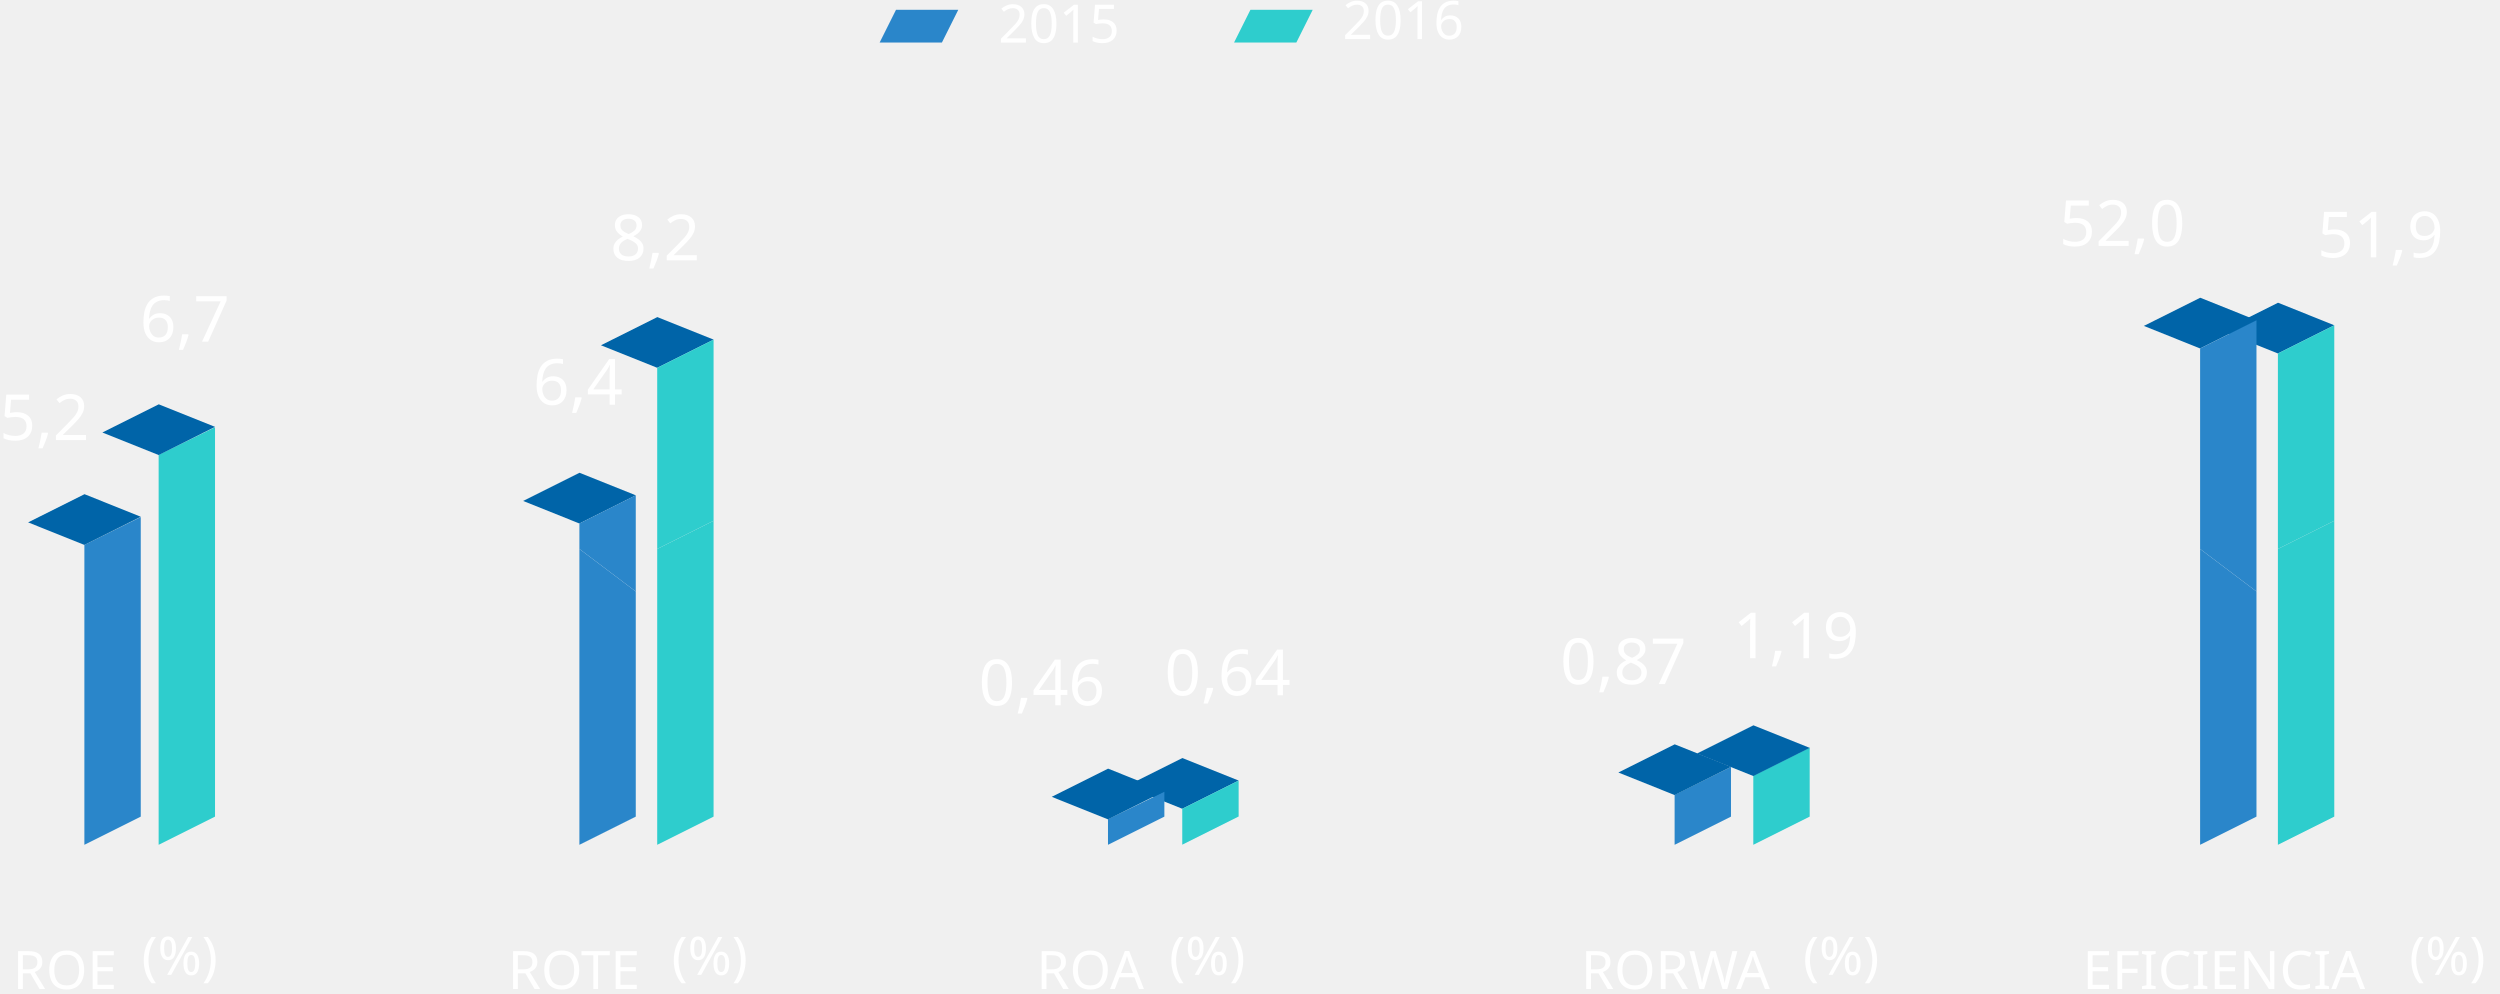
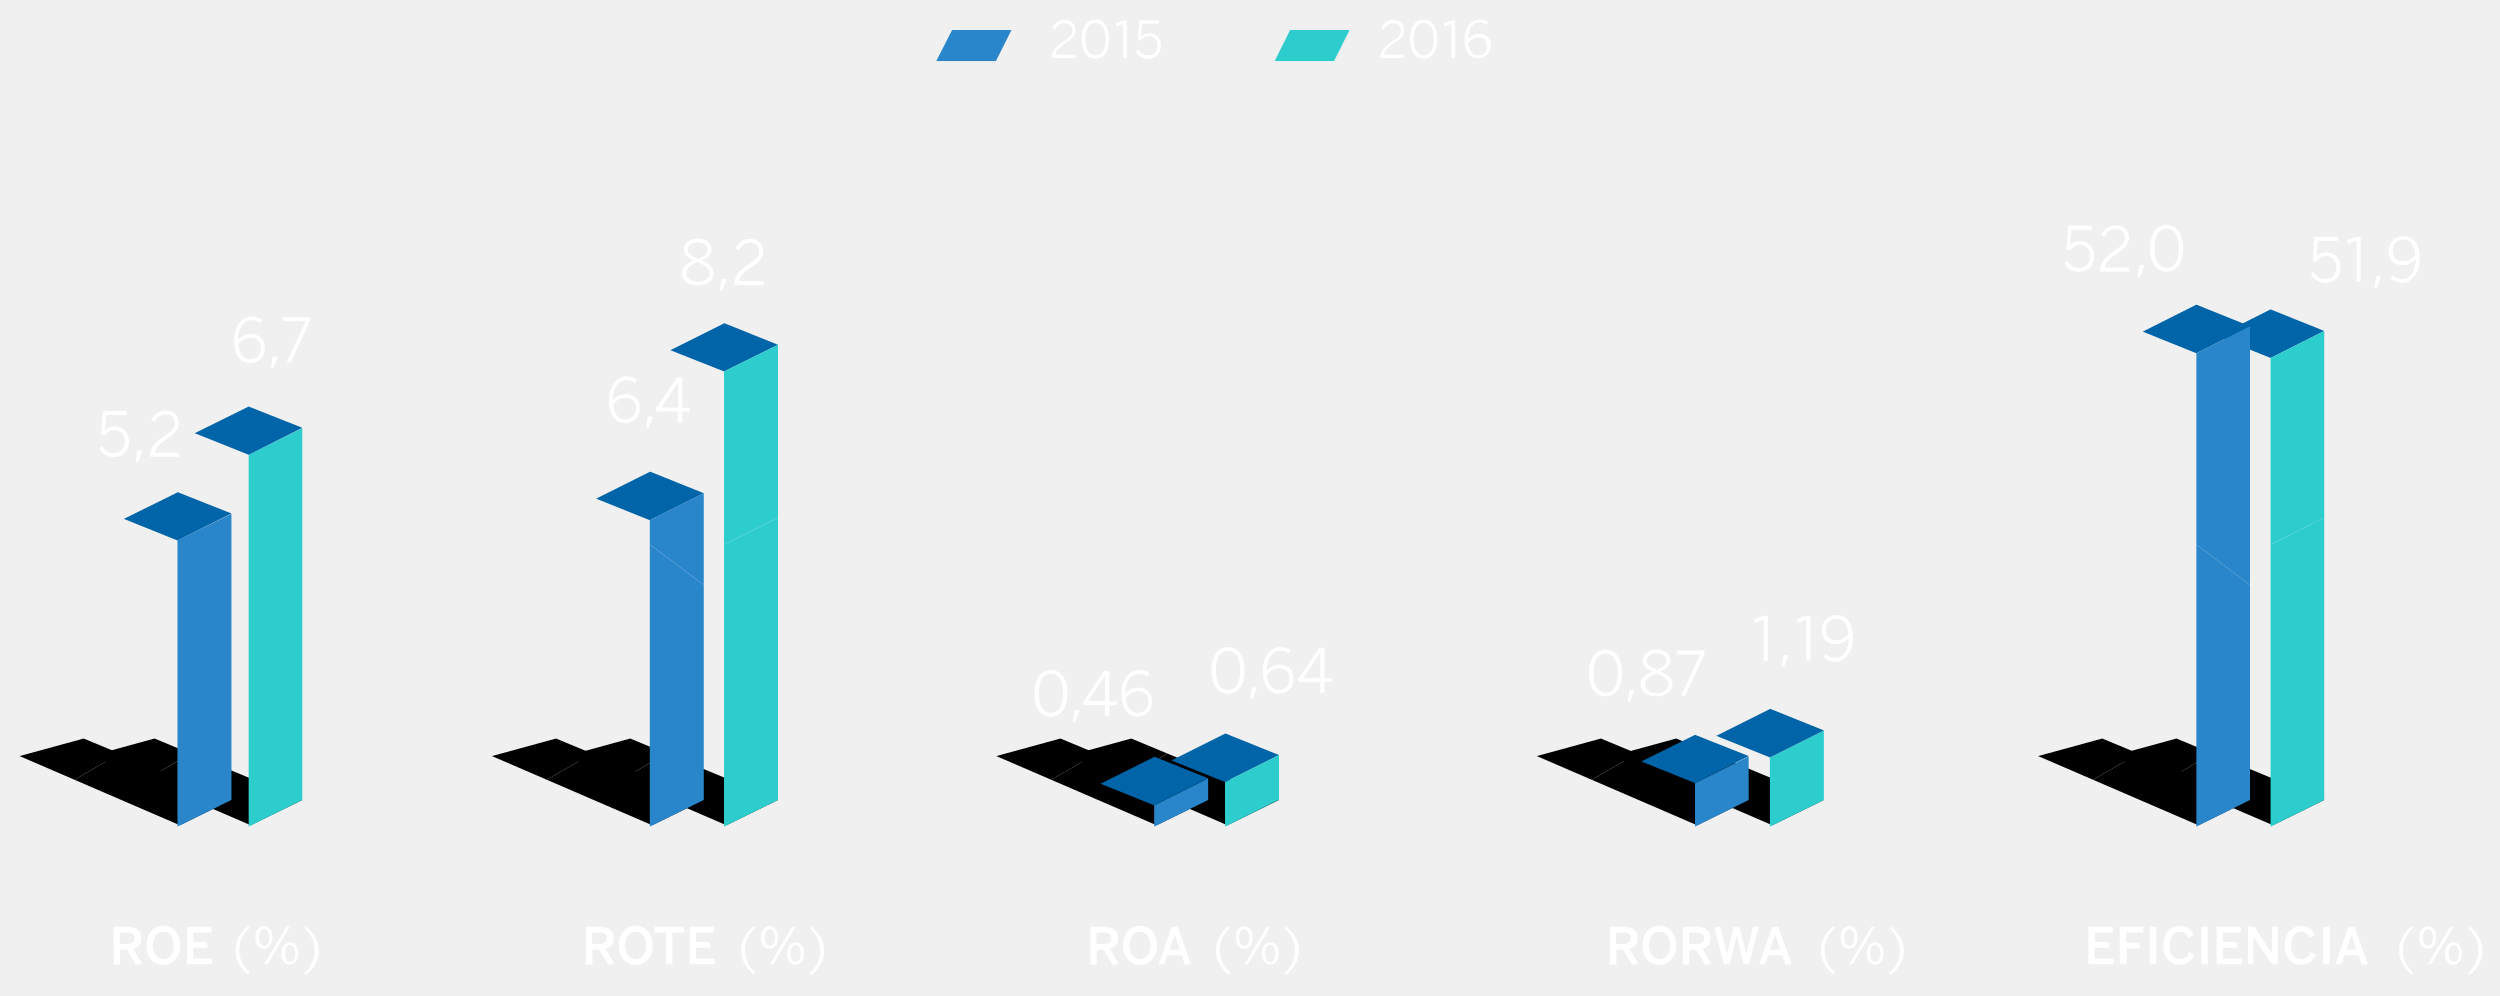
- <svg xmlns="http://www.w3.org/2000/svg" width="707px" height="281px" viewBox="0 0 707 281" version="1.1">
-   <defs />
-   <g id="Page-1" stroke="none" stroke-width="1" fill="none" fill-rule="evenodd">
-     <g transform="translate(-23, -4)">
-       <polygon id="Fill-1" points="534.778 234.939 490.971 216.764 471.973 222.014 519.507 242.519" />
-       <polygon id="Fill-3" fill="#2ECDCD" points="518.835 242.911 534.778 234.939 534.778 215.417 518.835 223.389" />
-       <polygon id="Fill-4" fill="#0064A8" points="518.835 223.467 534.779 215.495 518.87 209.12 502.926 217.092" />
-       <polygon id="Fill-5" points="683.134 234.939 639.328 216.764 620.329 222.014 667.864 242.519" />
-       <polygon id="Fill-7" fill="#2ECDCD" points="667.191 242.911 683.134 234.939 683.134 151.273 667.191 159.245" />
-       <polygon id="Fill-8" fill="#0064A8" points="667.191 103.957 683.135 95.985 667.226 89.61 651.282 97.582" />
-       <polygon id="Fill-9" fill="#2ECDCD" points="667.191 103.957 667.191 159.246 683.134 151.274 683.134 95.985" />
-       <polygon id="Fill-10" points="661.131 234.939 617.324 216.764 598.326 222.014 645.861 242.519" />
-       <polygon id="Fill-12" fill="#2A86CA" points="645.188 242.911 661.131 234.939 661.131 171.273 645.188 159.245" />
-       <polygon id="Fill-13" fill="#0064A8" points="645.188 102.544 661.132 94.572 645.223 88.197 629.279 96.169" />
-       <polygon id="Fill-14" fill="#2A86CA" points="645.188 102.544 645.188 159.245 661.131 171.273 661.131 94.572" />
-       <polygon id="Fill-15" points="373.285 234.939 329.479 216.764 310.48 222.014 358.015 242.519" />
-       <polygon id="Fill-17" fill="#0064A8" points="357.342 232.717 373.286 224.745 357.377 218.37 341.433 226.342" />
-       <polygon id="Fill-18" fill="#2ECDCD" points="357.342 232.717 357.342 242.881 373.285 234.908 373.285 224.745" />
-       <g id="Group-20" transform="translate(26, 0.736)" font-size="15" fill="#FFFFFF">
-         <text id="ROE-" font-family="BentonSansBBVA-Medium, Benton Sans BBVA" font-weight="400" letter-spacing="0.025">
-           <tspan x="0.654" y="282.95">ROE </tspan>
-         </text>
-         <text id="(%)" font-family="BentonSansBBVA-Book, Benton Sans BBVA" font-weight="300" letter-spacing="0.025">
-           <tspan x="37.059" y="278.95">(%)</tspan>
-         </text>
-         <text id="2016" font-family="BentonSansBBVA-Book, Benton Sans BBVA" font-weight="300" letter-spacing="-0.008">
-           <tspan x="376.674" y="14.315">2016</tspan>
-         </text>
-       </g>
-       <text id="5,2" font-family="BentonSansBBVA-Book, Benton Sans BBVA" font-size="18" font-weight="300" letter-spacing="-0.008" fill="#FFFFFF">
-         <tspan x="22.852" y="128.453">5,2</tspan>
-       </text>
-       <g id="Group-22" transform="translate(305, 1.736)" font-size="15" font-family="BentonSansBBVA-Book, Benton Sans BBVA" letter-spacing="-0.008" fill="#FFFFFF" font-weight="300">
-         <text id="2015">
-           <tspan x="0.34" y="14.314">2015</tspan>
-         </text>
-       </g>
-       <text id="6,7" font-family="BentonSansBBVA-Book, Benton Sans BBVA" font-size="18" font-weight="300" letter-spacing="-0.008" fill="#FFFFFF">
-         <tspan x="62.574" y="100.619">6,7</tspan>
-       </text>
-       <text id="6,4" font-family="BentonSansBBVA-Book, Benton Sans BBVA" font-size="18" font-weight="300" letter-spacing="-0.008" fill="#FFFFFF">
-         <tspan x="173.76" y="118.457">6,4</tspan>
-       </text>
-       <text id="8,2" font-family="BentonSansBBVA-Book, Benton Sans BBVA" font-size="18" font-weight="300" letter-spacing="-0.008" fill="#FFFFFF">
-         <tspan x="195.594" y="77.615">8,2</tspan>
-       </text>
-       <text id="0,46" font-family="BentonSansBBVA-Book, Benton Sans BBVA" font-size="18" font-weight="300" letter-spacing="-0.008" fill="#FFFFFF">
-         <tspan x="299.796" y="203.453">0,46</tspan>
-       </text>
-       <text id="0,64" font-family="BentonSansBBVA-Book, Benton Sans BBVA" font-size="18" font-weight="300" letter-spacing="-0.008" fill="#FFFFFF">
-         <tspan x="352.356" y="200.627">0,64</tspan>
-       </text>
-       <text id="0,87" font-family="BentonSansBBVA-Book, Benton Sans BBVA" font-size="18" font-weight="300" letter-spacing="-0.008" fill="#FFFFFF">
-         <tspan x="464.244" y="197.459">0,87</tspan>
-       </text>
-       <text id="1,19" font-family="BentonSansBBVA-Book, Benton Sans BBVA" font-size="18" font-weight="300" letter-spacing="-0.008" fill="#FFFFFF">
-         <tspan x="513.078" y="190.133">1,19</tspan>
-       </text>
-       <polygon id="Fill-23" fill="#2ECDCD" points="394.233 6.768 389.6 16.034 371.991 16.034 376.624 6.768" />
-       <polygon id="Fill-24" fill="#2A86CA" points="294.001 6.768 289.368 16.034 271.759 16.034 276.392 6.768" />
-       <polygon id="Fill-25" points="0 222.013 47.534 242.519 62.805 234.939 18.998 216.765" />
-       <polygon id="Fill-27" fill="#2A86CA" points="46.862 242.911 62.805 234.939 62.805 150.209 46.862 158.103" />
-       <polygon id="Fill-28" fill="#0064A8" points="46.862 158.103 62.806 150.131 46.897 143.756 30.953 151.728" />
-       <polygon id="Fill-29" points="83.808 234.939 40.002 216.764 21.003 222.014 68.538 242.519" />
-       <polygon id="Fill-31" fill="#2ECDCD" points="67.865 242.911 83.808 234.939 83.808 124.823 67.865 132.643" />
-       <polygon id="Fill-32" fill="#0064A8" points="67.865 132.687 83.809 124.715 67.9 118.34 51.956 126.312" />
-       <g id="Group-34" transform="translate(166, 264.736)" font-size="15" letter-spacing="0.025" fill="#FFFFFF">
-         <text id="ROTE-" font-family="BentonSansBBVA-Medium, Benton Sans BBVA" font-weight="400">
-           <tspan x="0.646" y="18.95">ROTE </tspan>
-         </text>
-         <text id="(%)" font-family="BentonSansBBVA-Book, Benton Sans BBVA" font-weight="300">
-           <tspan x="46.951" y="14.95">(%)</tspan>
-         </text>
-       </g>
-       <polygon id="Fill-35" points="202.798 234.939 158.991 216.764 139.992 222.014 187.527 242.519" />
-       <polygon id="Fill-37" fill="#2A86CA" points="186.854 242.911 202.797 234.939 202.797 171.273 186.854 159.245" />
-       <polygon id="Fill-38" fill="#0064A8" points="186.854 152.046 202.798 144.074 186.889 137.699 170.945 145.671" />
-       <polygon id="Fill-39" fill="#2A86CA" points="186.854 152.046 186.854 159.246 202.797 171.274 202.797 144.074" />
-       <polygon id="Fill-40" points="224.801 234.939 180.994 216.764 161.996 222.014 209.53 242.519" />
-       <polygon id="Fill-42" fill="#2ECDCD" points="208.858 242.911 224.801 234.939 224.801 151.273 208.858 159.245" />
-       <polygon id="Fill-43" fill="#0064A8" points="208.858 108.016 224.802 100.044 208.893 93.669 192.949 101.641" />
-       <polygon id="Fill-44" fill="#2ECDCD" points="208.858 108.016 208.858 159.245 224.801 151.274 224.801 100.044" />
-       <text id="51,9" font-family="BentonSansBBVA-Book, Benton Sans BBVA" font-size="18" font-weight="300" letter-spacing="-0.008" fill="#FFFFFF">
-         <tspan x="678.33" y="76.774">51,9</tspan>
-       </text>
-       <text id="52,0" font-family="BentonSansBBVA-Book, Benton Sans BBVA" font-size="18" font-weight="300" letter-spacing="-0.008" fill="#FFFFFF">
-         <tspan x="605.34" y="73.552">52,0</tspan>
-       </text>
-       <g id="Group-46" transform="translate(316, 264.736)" font-size="15" letter-spacing="0.025" fill="#FFFFFF">
-         <text id="EFICIENCIA-" font-family="BentonSansBBVA-Medium, Benton Sans BBVA" font-weight="400">
-           <tspan x="295.979" y="18.95">EFICIENCIA </tspan>
-         </text>
-         <text id="(%)" font-family="BentonSansBBVA-Book, Benton Sans BBVA" font-weight="300">
-           <tspan x="388.364" y="14.95">(%)</tspan>
-         </text>
-         <text id="ROA-" font-family="BentonSansBBVA-Medium, Benton Sans BBVA" font-weight="400">
-           <tspan x="0.134" y="18.95">ROA </tspan>
-         </text>
-         <text id="(%)" font-family="BentonSansBBVA-Book, Benton Sans BBVA" font-weight="300">
-           <tspan x="37.664" y="14.95">(%)</tspan>
-         </text>
-       </g>
-       <polygon id="Fill-47" points="352.282 234.939 308.475 216.764 289.477 222.014 337.012 242.519" />
-       <polygon id="Fill-49" fill="#2A86CA" points="336.339 242.911 352.282 234.939 352.282 227.917 336.339 235.667" />
-       <polygon id="Fill-50" fill="#0064A8" points="336.339 235.717 352.283 227.745 336.374 221.37 320.43 229.342" />
-       <g id="Group-52" transform="translate(470, 264.736)" font-size="15" letter-spacing="0.025" fill="#FFFFFF">
-         <text id="RORWA-" font-family="BentonSansBBVA-Medium, Benton Sans BBVA" font-weight="400">
-           <tspan x="0.123" y="18.95">RORWA </tspan>
-         </text>
-         <text id="(%)" font-family="BentonSansBBVA-Book, Benton Sans BBVA" font-weight="300">
-           <tspan x="62.913" y="14.95">(%)</tspan>
-         </text>
-       </g>
-       <polygon id="Fill-53" points="512.524 234.939 468.718 216.764 449.719 222.014 497.254 242.519" />
-       <polygon id="Fill-55" fill="#2A86CA" points="496.581 242.911 512.524 234.939 512.524 220.873 496.581 228.792" />
-       <polygon id="Fill-56" fill="#0064A8" points="496.581 228.842 512.525 220.87 496.616 214.495 480.672 222.467" />
+ <svg xmlns="http://www.w3.org/2000/svg" xmlns:xlink="http://www.w3.org/1999/xlink" version="1.1" id="Capa_1" x="0px" y="0px" viewBox="0 0 741 295" style="enable-background:new 0 0 741 295;" xml:space="preserve">
+   <style type="text/css">
+ 	.st0{clip-path:url(#SVGID_2_);}
+ 	.st1{fill:#2ECDCD;}
+ 	.st2{fill:#0064A8;}
+ 	.st3{clip-path:url(#SVGID_4_);}
+ 	.st4{clip-path:url(#SVGID_6_);}
+ 	.st5{fill:#2A86CA;}
+ 	.st6{clip-path:url(#SVGID_8_);}
+ 	.st7{enable-background:new    ;}
+ 	.st8{fill:#FFFFFF;}
+ 	.st9{clip-path:url(#SVGID_10_);}
+ 	.st10{clip-path:url(#SVGID_12_);}
+ 	.st11{clip-path:url(#SVGID_14_);}
+ 	.st12{clip-path:url(#SVGID_16_);}
+ 	.st13{clip-path:url(#SVGID_18_);}
+ 	.st14{clip-path:url(#SVGID_20_);}
+ </style>
+   <g>
+     <g>
+       <g>
+         <g>
+           <defs>
+             <polygon id="SVGID_1_" points="540.6,237.1 496.8,218.9 477.8,224.1 525.3,244.6      " />
+           </defs>
+           <clipPath id="SVGID_2_">
+             <use xlink:href="#SVGID_1_" style="overflow:visible;" />
+           </clipPath>
+           <polygon class="st0" points="515.2,218.9 483.2,237.4 477.8,228.1 477.8,218.9     " />
+           <polygon class="st0" points="532.4,218.9 540.6,233.1 540.6,237 527.5,244.6 487.3,244.6 483.2,237.4 515.2,218.9     " />
+           <polygon class="st0" points="527.5,244.6 540.6,237 540.6,244.6     " />
+         </g>
+       </g>
+       <g>
+         <polygon class="st1" points="524.6,245 540.6,237.1 540.6,216.5 524.6,224.5    " />
+       </g>
+       <g>
+         <polygon class="st2" points="524.6,224.5 540.6,216.5 524.7,210.1 508.7,218.1    " />
+       </g>
+     </g>
+     <g>
+       <g>
+         <g>
+           <defs>
+             <polygon id="SVGID_3_" points="688.9,237.1 645.1,218.9 626.1,224.1 673.7,244.6      " />
+           </defs>
+           <clipPath id="SVGID_4_">
+             <use xlink:href="#SVGID_3_" style="overflow:visible;" />
+           </clipPath>
+           <polygon class="st3" points="663.5,218.9 631.5,237.4 626.1,228.1 626.1,218.9     " />
+           <polygon class="st3" points="680.7,218.9 688.9,233.1 688.9,237 675.8,244.6 635.6,244.6 631.5,237.4 663.5,218.9     " />
+           <polygon class="st3" points="675.8,244.6 688.9,237 688.9,244.6     " />
+         </g>
+       </g>
+       <g>
+         <polygon class="st1" points="673,245 688.9,237.1 688.9,153.4 673,161.4    " />
+       </g>
+       <g>
+         <polygon class="st2" points="673,106.1 688.9,98.1 673,91.7 657.1,99.7    " />
+       </g>
+       <g>
+         <polygon class="st1" points="673,106.1 673,161.4 688.9,153.4 688.9,98.1    " />
+       </g>
+     </g>
+     <g>
+       <g>
+         <g>
+           <defs>
+             <polygon id="SVGID_5_" points="666.9,237.1 623.1,218.9 604.1,224.1 651.6,244.6      " />
+           </defs>
+           <clipPath id="SVGID_6_">
+             <use xlink:href="#SVGID_5_" style="overflow:visible;" />
+           </clipPath>
+           <polygon class="st4" points="641.5,218.9 609.5,237.4 604.1,228.1 604.1,218.9     " />
+           <polygon class="st4" points="658.7,218.9 666.9,233.1 666.9,237 653.8,244.6 613.6,244.6 609.5,237.4 641.5,218.9     " />
+           <polygon class="st4" points="653.8,244.6 666.9,237 666.9,244.6     " />
+         </g>
+       </g>
+       <g>
+         <polygon class="st5" points="651,245 666.9,237.1 666.9,173.4 651,161.4    " />
+       </g>
+       <g>
+         <polygon class="st2" points="651,104.7 666.9,96.7 651,90.3 635.1,98.3    " />
+       </g>
+       <g>
+         <polygon class="st5" points="651,104.7 651,161.4 666.9,173.4 666.9,96.7    " />
+       </g>
+     </g>
+     <g>
+       <g>
+         <g>
+           <defs>
+             <polygon id="SVGID_7_" points="379.1,237.1 335.3,218.9 316.3,224.1 363.8,244.6      " />
+           </defs>
+           <clipPath id="SVGID_8_">
+             <use xlink:href="#SVGID_7_" style="overflow:visible;" />
+           </clipPath>
+           <polygon class="st6" points="353.7,218.9 321.7,237.4 316.3,228.1 316.3,218.9     " />
+           <polygon class="st6" points="370.9,218.9 379.1,233.1 379.1,237 366,244.6 325.8,244.6 321.7,237.4 353.7,218.9     " />
+           <polygon class="st6" points="366,244.6 379.1,237 379.1,244.6     " />
+         </g>
+       </g>
+       <g>
+         <polygon class="st2" points="363.1,231.8 379.1,223.8 363.2,217.4 347.2,225.4    " />
+       </g>
+       <g>
+         <polygon class="st1" points="363.1,231.8 363.1,245 379.1,237 379.1,223.8    " />
+       </g>
+     </g>
+     <g class="st7">
+       <path class="st8" d="M33.7,285.8v-11.1h4c2.6,0,4.2,1,4.2,3.4c0,1.8-0.9,2.7-2.4,3.1l2.6,4.5l-1.8,0.3l-2.7-4.5h-2v4.4H33.7z     M35.5,279.8h2c1.6,0,2.4-0.5,2.4-1.7c0-1.2-0.8-1.7-2.4-1.7h-2V279.8z" />
+       <path class="st8" d="M43.4,280.2c0-3.7,2.3-5.8,5-5.8c2.7,0,5,2,5,5.8c0,3.7-2.3,5.8-5,5.8C45.7,286,43.4,284,43.4,280.2z     M51.5,280.2c0-2.5-1.3-4-3.1-4s-3.1,1.5-3.1,4s1.3,4.1,3.1,4.1S51.5,282.8,51.5,280.2z" />
+       <path class="st8" d="M55.4,285.8v-11.1h7.2v1.7h-5.3v2.8h4l0.3,1.7h-4.3v3.2h5.6v1.7H55.4z" />
+     </g>
+     <g class="st7">
+       <path class="st8" d="M73.5,288.9c-2.4-2.1-3.7-4.3-3.7-7.2c0-2.8,1.3-5.1,3.7-7.2l0.5,0.5c-1.9,1.7-3.1,4-3.1,6.6    c0,2.7,1.2,4.9,3.1,6.7L73.5,288.9z" />
+       <path class="st8" d="M75.7,277.9c0-2.1,1-3.4,2.5-3.4c1.5,0,2.5,1.3,2.5,3.3c0,1.9-0.9,3.4-2.5,3.4    C76.6,281.2,75.7,279.9,75.7,277.9z M79.8,277.9c0-1.5-0.6-2.5-1.5-2.5c-1,0-1.5,1.1-1.5,2.5c0,1.5,0.6,2.5,1.6,2.5    C79.2,280.4,79.8,279.3,79.8,277.9z M78.3,285.8l6.6-11.1h1l-6.6,11.1H78.3z M83.4,282.7c0-2.1,1-3.4,2.5-3.4s2.5,1.3,2.5,3.3    c0,1.9-0.9,3.3-2.5,3.3C84.3,286,83.4,284.6,83.4,282.7z M87.5,282.6c0-1.5-0.5-2.5-1.5-2.5c-1,0-1.5,1.1-1.5,2.5    c0,1.5,0.5,2.5,1.5,2.5S87.5,284,87.5,282.6z" />
+       <path class="st8" d="M90.2,288.4c1.9-1.7,3.1-4,3.1-6.7c0-2.6-1.2-4.9-3.1-6.6l0.5-0.5c2.4,2.1,3.8,4.3,3.8,7.2    c0,2.8-1.3,5.1-3.8,7.2L90.2,288.4z" />
+     </g>
+     <g class="st7">
+       <path class="st8" d="M409.2,17.2v-0.2c0-1.6,0.8-3.1,3.7-4.9c1.7-1.1,2.3-1.8,2.3-3c0-1.3-0.8-2.2-2.3-2.2c-1.2,0-2.1,0.6-2.8,1.9    l-0.8-0.5c0.8-1.5,2-2.4,3.6-2.4c2,0,3.3,1.3,3.3,3c0,1.5-0.7,2.5-2.9,3.8c-2,1.3-3,2.5-3.1,3.5h5.9l0.1,1H409.2z" />
+       <path class="st8" d="M417.9,11.6c0-3.5,1.5-5.8,4.1-5.8s4,2.3,4,5.8s-1.4,5.8-4,5.8S417.9,15.1,417.9,11.6z M425,11.6    c0-3.1-1.2-4.8-3-4.8c-1.9,0-3,1.7-3,4.8s1.2,4.8,3,4.8C423.9,16.4,425,14.7,425,11.6z" />
+       <path class="st8" d="M430.2,17.2V7.1l-2.1,0.7l-0.1-0.9l2.3-0.8h1v11.1H430.2z" />
+       <path class="st8" d="M434.1,11.8c0-3.4,1.8-6,4.4-6c1.2,0,2,0.4,2.6,0.8l-0.5,0.8c-0.6-0.5-1.1-0.8-2.1-0.8    c-2.1,0-3.3,2.1-3.3,4.9c0.7-0.8,1.8-1.5,3.2-1.5c2.3,0,3.5,1.5,3.5,3.5c0,2.1-1.4,3.7-3.7,3.7C435.9,17.4,434.1,15.6,434.1,11.8z     M440.7,13.7c0-1.5-0.8-2.6-2.5-2.6c-1.2,0-2.3,0.7-3,1.6c0.2,2.5,1.4,3.7,2.9,3.7C439.6,16.5,440.7,15.4,440.7,13.7z" />
+     </g>
+     <g class="st7">
+       <path class="st8" d="M29.4,133l0.8-0.8c0.8,1.2,1.9,2.1,3.5,2.1c2.3,0,3.3-1.7,3.3-3.5c0-2.1-1.3-3.3-3-3.3c-1.4,0-2.3,0.6-3,1.7    l-1-0.4l0.5-7h7l0,1.2h-6l-0.4,4.6c0.6-0.8,1.5-1.2,3-1.2c2.4,0,4.1,1.7,4.1,4.4s-1.7,4.7-4.6,4.7C31.8,135.4,30.3,134.4,29.4,133    z" />
+       <path class="st8" d="M40.2,137l0.5-3.5h1.5L41,137H40.2z" />
+       <path class="st8" d="M44.5,135.2v-0.3c0-1.9,1-3.7,4.5-5.9c2-1.3,2.8-2.2,2.8-3.6c0-1.5-0.9-2.6-2.7-2.6c-1.5,0-2.5,0.8-3.3,2.3    l-1-0.6c0.9-1.8,2.4-2.8,4.3-2.8c2.4,0,3.9,1.5,3.9,3.7c0,1.8-0.9,3-3.4,4.6c-2.4,1.5-3.6,3-3.7,4.2H53l0.1,1.2H44.5z" />
+     </g>
+     <g class="st7">
+       <path class="st8" d="M311.8,17.2v-0.2c0-1.6,0.8-3.1,3.7-4.9c1.7-1.1,2.3-1.8,2.3-3c0-1.3-0.8-2.2-2.3-2.2c-1.2,0-2.1,0.6-2.8,1.9    l-0.8-0.5c0.8-1.5,2-2.4,3.6-2.4c2,0,3.3,1.3,3.3,3c0,1.5-0.7,2.5-2.9,3.8c-2,1.3-3,2.5-3.1,3.5h5.9l0.1,1H311.8z" />
+       <path class="st8" d="M320.6,11.6c0-3.5,1.5-5.8,4.1-5.8s4,2.3,4,5.8s-1.4,5.8-4,5.8S320.6,15.1,320.6,11.6z M327.7,11.6    c0-3.1-1.2-4.8-3-4.8c-1.9,0-3,1.7-3,4.8s1.2,4.8,3,4.8C326.6,16.4,327.7,14.7,327.7,11.6z" />
+       <path class="st8" d="M332.9,17.2V7.1l-2.1,0.7l-0.1-0.9l2.3-0.8h1v11.1H332.9z" />
+       <path class="st8" d="M336.7,15.4l0.7-0.7c0.7,1,1.6,1.7,2.9,1.7c1.9,0,2.8-1.4,2.8-2.9c0-1.8-1.1-2.8-2.5-2.8    c-1.1,0-1.9,0.5-2.5,1.4l-0.8-0.3l0.4-5.8h5.8l0,1h-5l-0.3,3.9c0.5-0.6,1.3-1,2.5-1c2,0,3.4,1.4,3.4,3.6s-1.5,3.9-3.8,3.9    C338.7,17.4,337.4,16.6,336.7,15.4z" />
+     </g>
+     <g class="st7">
+       <path class="st8" d="M69.4,100.9c0-4.1,2.2-7.1,5.2-7.1c1.5,0,2.4,0.4,3.1,1l-0.6,1c-0.7-0.6-1.4-0.9-2.6-0.9c-2.5,0-4,2.6-4,5.9    c0.8-0.9,2.1-1.8,3.8-1.8c2.8,0,4.2,1.7,4.2,4.2c0,2.5-1.7,4.4-4.5,4.4C71.5,107.6,69.4,105.5,69.4,100.9z M77.3,103.2    c0-1.8-0.9-3.1-3.1-3.1c-1.5,0-2.8,0.8-3.6,2c0.3,3.1,1.7,4.4,3.5,4.4C76,106.5,77.3,105.3,77.3,103.2z" />
+       <path class="st8" d="M80.3,109.2l0.5-3.5h1.5l-1.3,3.5H80.3z" />
+       <path class="st8" d="M85,107.3l5.6-12.1h-6.8L83.7,94h8.2v1.1l-5.7,12.3L85,107.3z" />
+     </g>
+     <g class="st7">
+       <path class="st8" d="M180.5,118.7c0-4.1,2.2-7.1,5.2-7.1c1.5,0,2.4,0.4,3.1,1l-0.6,1c-0.7-0.6-1.4-0.9-2.6-0.9c-2.5,0-4,2.6-4,5.9    c0.8-0.9,2.1-1.8,3.8-1.8c2.8,0,4.2,1.7,4.2,4.2c0,2.5-1.7,4.4-4.5,4.4C182.7,125.4,180.5,123.3,180.5,118.7z M188.5,121    c0-1.8-0.9-3.1-3.1-3.1c-1.5,0-2.8,0.8-3.6,2c0.3,3.1,1.7,4.4,3.5,4.4C187.2,124.3,188.5,123.1,188.5,121z" />
+       <path class="st8" d="M191.5,127l0.5-3.5h1.5l-1.3,3.5H191.5z" />
+       <path class="st8" d="M200.9,125.2v-3.2h-6.4v-1l6.1-9.1h1.6v9h2.2l0.1,1.1h-2.3v3.2H200.9z M196,120.8h5v-7.5h0L196,120.8z" />
+     </g>
+     <g class="st7">
+       <path class="st8" d="M202.1,81.1c0-1.9,1.3-2.9,3.5-3.9c-1.8-0.8-2.9-1.7-2.9-3.3c0-1.6,1.5-3.2,4.1-3.2c2.7,0,4.1,1.6,4.1,3.2    c0,1.6-1.1,2.4-3,3.3c2.3,1,3.6,1.9,3.6,3.9c0,1.9-1.7,3.5-4.7,3.5C203.9,84.6,202.1,83,202.1,81.1z M210.3,81    c0-1.5-1.3-2.3-3.5-3.3c-2.4,1-3.4,1.9-3.4,3.3c0,1.5,1.5,2.5,3.5,2.5C208.9,83.5,210.3,82.6,210.3,81z M209.7,74    c0-1.1-0.9-2.2-2.9-2.2c-1.9,0-2.9,1.1-2.9,2.1c0,1.3,0.9,1.9,3,2.8C208.9,75.9,209.7,75.3,209.7,74z" />
+       <path class="st8" d="M213.4,86.2l0.5-3.5h1.5l-1.3,3.5H213.4z" />
+       <path class="st8" d="M217.7,84.3V84c0-1.9,1-3.7,4.5-5.9c2-1.3,2.8-2.2,2.8-3.6c0-1.5-0.9-2.6-2.7-2.6c-1.5,0-2.5,0.8-3.3,2.3    l-1-0.6c0.9-1.8,2.4-2.8,4.3-2.8c2.4,0,3.9,1.5,3.9,3.7c0,1.8-0.9,3-3.4,4.6c-2.4,1.5-3.6,3-3.7,4.2h7.1l0.1,1.2H217.7z" />
+     </g>
+     <g class="st7">
+       <path class="st8" d="M306.6,205.5c0-4.2,1.8-6.9,4.9-6.9s4.9,2.8,4.9,6.9s-1.7,6.9-4.9,6.9S306.6,209.7,306.6,205.5z M315.1,205.5    c0-3.8-1.4-5.8-3.6-5.8c-2.3,0-3.6,2-3.6,5.8c0,3.8,1.4,5.8,3.6,5.8C313.7,211.3,315.1,209.3,315.1,205.5z" />
+       <path class="st8" d="M318,214l0.5-3.5h1.5l-1.3,3.5H318z" />
+       <path class="st8" d="M327.5,212.2v-3.2h-6.4v-1l6.1-9.1h1.6v9h2.2l0.1,1.1h-2.3v3.2H327.5z M322.5,207.8h5v-7.5h0L322.5,207.8z" />
+       <path class="st8" d="M332.4,205.7c0-4.1,2.2-7.1,5.2-7.1c1.5,0,2.4,0.4,3.1,1l-0.6,1c-0.7-0.6-1.4-0.9-2.6-0.9c-2.5,0-4,2.6-4,5.9    c0.8-0.9,2.1-1.8,3.8-1.8c2.8,0,4.2,1.7,4.2,4.2c0,2.5-1.7,4.4-4.5,4.4C334.6,212.4,332.4,210.3,332.4,205.7z M340.4,208    c0-1.8-0.9-3.1-3.1-3.1c-1.5,0-2.8,0.8-3.6,2c0.3,3.1,1.7,4.4,3.5,4.4C339.1,211.3,340.4,210.1,340.4,208z" />
+     </g>
+     <g class="st7">
+       <path class="st8" d="M359.1,198.7c0-4.2,1.8-6.9,4.9-6.9s4.9,2.8,4.9,6.9s-1.7,6.9-4.9,6.9S359.1,202.8,359.1,198.7z M367.6,198.7    c0-3.8-1.4-5.8-3.6-5.8c-2.3,0-3.6,2-3.6,5.8c0,3.8,1.4,5.8,3.6,5.8C366.3,204.5,367.6,202.4,367.6,198.7z" />
+       <path class="st8" d="M370.6,207.2l0.5-3.5h1.5l-1.3,3.5H370.6z" />
+       <path class="st8" d="M374.3,198.9c0-4.1,2.2-7.1,5.2-7.1c1.5,0,2.4,0.4,3.1,1l-0.6,1c-0.7-0.6-1.4-0.9-2.6-0.9c-2.5,0-4,2.6-4,5.9    c0.8-0.9,2.1-1.8,3.8-1.8c2.8,0,4.2,1.7,4.2,4.2c0,2.5-1.7,4.4-4.5,4.4C376.4,205.6,374.3,203.5,374.3,198.9z M382.2,201.2    c0-1.8-0.9-3.1-3.1-3.1c-1.5,0-2.8,0.8-3.6,2c0.3,3.1,1.7,4.4,3.5,4.4C381,204.5,382.2,203.3,382.2,201.2z" />
+       <path class="st8" d="M391.3,205.3v-3.2h-6.4v-1l6.1-9.1h1.6v9h2.2l0.1,1.1h-2.3v3.2H391.3z M386.3,201h5v-7.5h0L386.3,201z" />
+     </g>
+     <g class="st7">
+       <path class="st8" d="M471,199.5c0-4.2,1.8-6.9,4.9-6.9s4.9,2.8,4.9,6.9s-1.7,6.9-4.9,6.9S471,203.7,471,199.5z M479.5,199.5    c0-3.8-1.4-5.8-3.6-5.8c-2.3,0-3.6,2-3.6,5.8c0,3.8,1.4,5.8,3.6,5.8C478.2,205.3,479.5,203.3,479.5,199.5z" />
+       <path class="st8" d="M482.5,208l0.5-3.5h1.5l-1.3,3.5H482.5z" />
+       <path class="st8" d="M486.3,202.9c0-1.9,1.3-2.9,3.5-3.9c-1.8-0.8-2.9-1.7-2.9-3.3c0-1.6,1.5-3.2,4.1-3.2c2.7,0,4.1,1.6,4.1,3.2    c0,1.6-1.1,2.4-3,3.3c2.3,1,3.6,1.9,3.6,3.9c0,1.9-1.7,3.5-4.7,3.5C488.1,206.4,486.3,204.9,486.3,202.9z M494.5,202.9    c0-1.5-1.3-2.3-3.5-3.3c-2.4,1-3.4,1.9-3.4,3.3c0,1.5,1.5,2.5,3.5,2.5C493.1,205.4,494.5,204.4,494.5,202.9z M493.9,195.8    c0-1.1-0.9-2.2-2.9-2.2c-1.9,0-2.9,1.1-2.9,2.1c0,1.3,0.9,1.9,3,2.8C493.1,197.7,493.9,197.1,493.9,195.8z" />
+       <path class="st8" d="M498.3,206.1l5.6-12.1h-6.8l-0.1-1.2h8.2v1.1l-5.7,12.3L498.3,206.1z" />
+     </g>
+     <g class="st7">
+       <path class="st8" d="M522.8,195.8v-12.1l-2.6,0.9l-0.2-1.1l2.8-1h1.2v13.3H522.8z" />
+       <path class="st8" d="M528.1,197.7l0.5-3.5h1.5l-1.3,3.5H528.1z" />
+       <path class="st8" d="M535.4,195.8v-12.1l-2.6,0.9l-0.2-1.1l2.8-1h1.2v13.3H535.4z" />
+       <path class="st8" d="M540.6,194.9l0.6-1c0.8,0.7,1.5,1.1,2.9,1.1c2.4,0,3.9-2.6,3.9-5.9c-0.8,0.9-2.1,1.8-3.8,1.8    c-2.8,0-4.2-1.7-4.2-4.2c0-2.5,1.7-4.4,4.5-4.4c2.6,0,4.7,2.1,4.7,6.7c0,4.1-2.2,7.1-5.2,7.1C542.4,196.1,541.4,195.6,540.6,194.9    z M547.9,187.8c-0.3-3.1-1.7-4.4-3.5-4.4c-1.9,0-3.2,1.2-3.2,3.3c0,1.8,0.9,3.1,3.1,3.1C545.8,189.7,547.1,189,547.9,187.8z" />
+     </g>
+     <g>
+       <polygon class="st1" points="400,8.9 395.4,18.1 377.8,18.1 382.4,8.9   " />
+     </g>
+     <g>
+       <polygon class="st5" points="299.8,8.9 295.2,18.1 277.5,18.1 282.2,8.9   " />
+     </g>
+     <g>
+       <g>
+         <g>
+           <defs>
+             <polygon id="SVGID_9_" points="68.6,237.1 24.8,218.9 5.8,224.1 53.3,244.6      " />
+           </defs>
+           <clipPath id="SVGID_10_">
+             <use xlink:href="#SVGID_9_" style="overflow:visible;" />
+           </clipPath>
+           <polygon class="st9" points="43.2,218.9 11.2,237.4 5.8,228.1 5.8,218.9     " />
+           <polygon class="st9" points="60.4,218.9 68.6,233.1 68.6,237 55.5,244.6 15.3,244.6 11.2,237.4 43.2,218.9     " />
+           <polygon class="st9" points="55.5,244.6 68.6,237 68.6,244.6     " />
+         </g>
+       </g>
+       <g>
+         <g>
+           <defs>
+             <polygon id="SVGID_11_" points="89.6,237.1 45.8,218.9 26.8,224.1 74.3,244.6      " />
+           </defs>
+           <clipPath id="SVGID_12_">
+             <use xlink:href="#SVGID_11_" style="overflow:visible;" />
+           </clipPath>
+           <polygon class="st10" points="64.2,218.9 32.2,237.4 26.8,228.1 26.8,218.9     " />
+           <polygon class="st10" points="81.4,218.9 89.6,233.1 89.6,237 76.5,244.6 36.3,244.6 32.2,237.4 64.2,218.9     " />
+           <polygon class="st10" points="76.5,244.6 89.6,237 89.6,244.6     " />
+         </g>
+       </g>
+       <g>
+         <g>
+           <defs>
+             <polygon id="SVGID_13_" points="208.6,237.1 164.8,218.9 145.8,224.1 193.3,244.6      " />
+           </defs>
+           <clipPath id="SVGID_14_">
+             <use xlink:href="#SVGID_13_" style="overflow:visible;" />
+           </clipPath>
+           <polygon class="st11" points="183.2,218.9 151.2,237.4 145.8,228.1 145.8,218.9     " />
+           <polygon class="st11" points="200.4,218.9 208.6,233.1 208.6,237 195.5,244.6 155.3,244.6 151.2,237.4 183.2,218.9     " />
+           <polygon class="st11" points="195.5,244.6 208.6,237 208.6,244.6     " />
+         </g>
+       </g>
+       <g>
+         <g>
+           <defs>
+             <polygon id="SVGID_15_" points="230.6,237.1 186.8,218.9 167.8,224.1 215.3,244.6      " />
+           </defs>
+           <clipPath id="SVGID_16_">
+             <use xlink:href="#SVGID_15_" style="overflow:visible;" />
+           </clipPath>
+           <polygon class="st12" points="205.2,218.9 173.2,237.4 167.8,228.1 167.8,218.9     " />
+           <polygon class="st12" points="222.4,218.9 230.6,233.1 230.6,237 217.5,244.6 177.3,244.6 173.2,237.4 205.2,218.9     " />
+           <polygon class="st12" points="217.5,244.6 230.6,237 230.6,244.6     " />
+         </g>
+       </g>
+       <g>
+         <polygon class="st5" points="52.6,245 68.6,237.1 68.6,152.3 52.6,160.2    " />
+       </g>
+       <g>
+         <polygon class="st2" points="52.6,160.2 68.6,152.2 52.7,145.9 36.7,153.8    " />
+       </g>
+     </g>
+     <g>
+       <g>
+         <polygon class="st1" points="73.7,245 89.6,237.1 89.6,126.9 73.7,134.8    " />
+       </g>
+       <g>
+         <polygon class="st2" points="73.7,134.8 89.6,126.8 73.7,120.5 57.7,128.4    " />
+       </g>
+     </g>
+     <g class="st7">
+       <path class="st8" d="M173.7,285.8v-11.1h4c2.6,0,4.2,1,4.2,3.4c0,1.8-0.9,2.7-2.4,3.1l2.6,4.5l-1.8,0.3l-2.7-4.5h-2v4.4H173.7z     M175.5,279.8h2c1.6,0,2.4-0.5,2.4-1.7c0-1.2-0.8-1.7-2.4-1.7h-2V279.8z" />
+       <path class="st8" d="M183.4,280.2c0-3.7,2.3-5.8,5-5.8c2.7,0,5,2,5,5.8c0,3.7-2.3,5.8-5,5.8C185.7,286,183.4,284,183.4,280.2z     M191.5,280.2c0-2.5-1.3-4-3.1-4s-3.1,1.5-3.1,4s1.3,4.1,3.1,4.1S191.5,282.8,191.5,280.2z" />
+       <path class="st8" d="M197.4,285.8v-9.4H194v-1.7h8.6l0.3,1.7h-3.6v9.4H197.4z" />
+       <path class="st8" d="M204.4,285.8v-11.1h7.2v1.7h-5.3v2.8h4l0.3,1.7h-4.3v3.2h5.6v1.7H204.4z" />
+     </g>
+     <g class="st7">
+       <path class="st8" d="M223.4,288.9c-2.4-2.1-3.7-4.3-3.7-7.2c0-2.8,1.3-5.1,3.7-7.2l0.5,0.5c-1.9,1.7-3.1,4-3.1,6.6    c0,2.7,1.2,4.9,3.1,6.7L223.4,288.9z" />
+       <path class="st8" d="M225.6,277.9c0-2.1,1-3.4,2.5-3.4c1.5,0,2.5,1.3,2.5,3.3c0,1.9-0.9,3.4-2.5,3.4    C226.5,281.2,225.6,279.9,225.6,277.9z M229.7,277.9c0-1.5-0.6-2.5-1.5-2.5c-1,0-1.5,1.1-1.5,2.5c0,1.5,0.6,2.5,1.6,2.5    C229.1,280.4,229.7,279.3,229.7,277.9z M228.2,285.8l6.6-11.1h1l-6.6,11.1H228.2z M233.3,282.7c0-2.1,1-3.4,2.5-3.4    s2.5,1.3,2.5,3.3c0,1.9-0.9,3.3-2.5,3.3C234.2,286,233.3,284.6,233.3,282.7z M237.3,282.6c0-1.5-0.5-2.5-1.5-2.5    c-1,0-1.5,1.1-1.5,2.5c0,1.5,0.5,2.5,1.5,2.5S237.3,284,237.3,282.6z" />
+       <path class="st8" d="M240,288.4c1.9-1.7,3.1-4,3.1-6.7c0-2.6-1.2-4.9-3.1-6.6l0.5-0.5c2.4,2.1,3.8,4.3,3.8,7.2    c0,2.8-1.3,5.1-3.8,7.2L240,288.4z" />
+     </g>
+     <g>
+       <g>
+         <polygon class="st5" points="192.6,245 208.6,237.1 208.6,173.4 192.6,161.4    " />
+       </g>
+       <g>
+         <polygon class="st2" points="192.6,154.2 208.6,146.2 192.7,139.8 176.7,147.8    " />
+       </g>
+       <g>
+         <polygon class="st5" points="192.6,154.2 192.6,161.4 208.6,173.4 208.6,146.2    " />
+       </g>
+     </g>
+     <g>
+       <g>
+         <polygon class="st1" points="214.6,245 230.6,237.1 230.6,153.4 214.6,161.4    " />
+       </g>
+       <g>
+         <polygon class="st2" points="214.6,110.1 230.6,102.2 214.7,95.8 198.7,103.8    " />
+       </g>
+       <g>
+         <polygon class="st1" points="214.6,110.1 214.6,161.4 230.6,153.4 230.6,102.2    " />
+       </g>
+     </g>
+     <g class="st7">
+       <path class="st8" d="M684.9,81.4l0.8-0.8c0.8,1.2,1.9,2.1,3.5,2.1c2.3,0,3.3-1.7,3.3-3.5c0-2.1-1.3-3.3-3-3.3    c-1.4,0-2.3,0.6-3,1.7l-1-0.4l0.5-7h7l0,1.2h-6l-0.4,4.6c0.6-0.8,1.5-1.2,3-1.2c2.4,0,4.1,1.7,4.1,4.4s-1.7,4.7-4.6,4.7    C687.3,83.7,685.7,82.8,684.9,81.4z" />
+       <path class="st8" d="M698.5,83.5V71.4l-2.6,0.9l-0.2-1.1l2.8-1h1.2v13.3H698.5z" />
+       <path class="st8" d="M703.8,85.3l0.5-3.5h1.5l-1.3,3.5H703.8z" />
+       <path class="st8" d="M708.6,82.6l0.6-1c0.8,0.7,1.5,1.1,2.9,1.1c2.4,0,3.9-2.6,3.9-5.9c-0.8,0.9-2.1,1.8-3.8,1.8    c-2.8,0-4.2-1.7-4.2-4.2c0-2.5,1.7-4.4,4.5-4.4c2.6,0,4.7,2.1,4.7,6.7c0,4.1-2.2,7.1-5.2,7.1C710.4,83.7,709.3,83.2,708.6,82.6z     M715.9,75.4c-0.3-3.1-1.7-4.4-3.5-4.4c-1.9,0-3.2,1.2-3.2,3.3c0,1.8,0.9,3.1,3.1,3.1C713.8,77.4,715.1,76.6,715.9,75.4z" />
+     </g>
+     <g class="st7">
+       <path class="st8" d="M611.9,78.1l0.8-0.8c0.8,1.2,1.9,2.1,3.5,2.1c2.3,0,3.3-1.7,3.3-3.5c0-2.1-1.3-3.3-3-3.3    c-1.4,0-2.3,0.6-3,1.7l-1-0.4l0.5-7h7l0,1.2h-6l-0.4,4.6c0.6-0.8,1.5-1.2,3-1.2c2.4,0,4.1,1.7,4.1,4.4s-1.7,4.7-4.6,4.7    C614.3,80.5,612.8,79.6,611.9,78.1z" />
+       <path class="st8" d="M622.5,80.3V80c0-1.9,1-3.7,4.5-5.9c2-1.3,2.8-2.2,2.8-3.6c0-1.5-0.9-2.6-2.7-2.6c-1.5,0-2.5,0.8-3.3,2.3    l-1-0.6c0.9-1.8,2.4-2.8,4.3-2.8c2.4,0,3.9,1.5,3.9,3.7c0,1.8-0.9,3-3.4,4.6c-2.4,1.5-3.6,3-3.7,4.2h7.1l0.1,1.2H622.5z" />
+       <path class="st8" d="M633.6,82.1l0.5-3.5h1.5l-1.3,3.5H633.6z" />
+       <path class="st8" d="M637.3,73.6c0-4.2,1.8-6.9,4.9-6.9s4.9,2.8,4.9,6.9s-1.7,6.9-4.9,6.9S637.3,77.8,637.3,73.6z M645.8,73.6    c0-3.8-1.4-5.8-3.6-5.8c-2.3,0-3.6,2-3.6,5.8c0,3.8,1.4,5.8,3.6,5.8C644.4,79.4,645.8,77.4,645.8,73.6z" />
+     </g>
+     <g class="st7">
+       <path class="st8" d="M619,285.8v-11.1h7.2v1.7h-5.3v2.8h4l0.3,1.7h-4.3v3.2h5.6v1.7H619z" />
+       <path class="st8" d="M628.3,285.8v-11.1h7v1.7h-5.1v3h3.8l0.3,1.7h-4v4.7H628.3z" />
+       <path class="st8" d="M637.2,285.8v-11.1h1.9v11.1H637.2z" />
+       <path class="st8" d="M641.2,280.2c0-3.6,2.1-5.7,4.8-5.7c2.1,0,3.4,0.9,4.2,2.6l-1.6,0.9c-0.4-1-1.2-1.8-2.6-1.8    c-1.9,0-2.9,1.6-2.9,4c0,2.6,1.1,4.1,3,4.1c1.4,0,2.3-0.8,2.7-2.1l1.6,0.7c-0.7,1.8-2,3-4.3,3C643.2,286,641.2,284,641.2,280.2z" />
+       <path class="st8" d="M652.5,285.8v-11.1h1.9v11.1H652.5z" />
+       <path class="st8" d="M657,285.8v-11.1h7.2v1.7h-5.3v2.8h4l0.3,1.7h-4.3v3.2h5.6v1.7H657z" />
+       <path class="st8" d="M666.3,285.8v-11.1h1.9l5.2,7.9h0v-7.9h1.7v11.1h-1.7l-5.5-8.1h0v8.1H666.3z" />
+       <path class="st8" d="M677.2,280.2c0-3.6,2.1-5.7,4.8-5.7c2.1,0,3.4,0.9,4.2,2.6l-1.6,0.9c-0.4-1-1.2-1.8-2.6-1.8    c-1.9,0-2.9,1.6-2.9,4c0,2.6,1.1,4.1,3,4.1c1.4,0,2.3-0.8,2.7-2.1l1.6,0.7c-0.7,1.8-2,3-4.3,3C679.3,286,677.2,284,677.2,280.2z" />
+       <path class="st8" d="M688.6,285.8v-11.1h1.9v11.1H688.6z" />
+       <path class="st8" d="M692.2,285.8l3.9-11.1h1.8l3.9,11L700,286l-0.9-2.8h-4.2l-0.9,2.6H692.2z M695.4,281.5h3.1L697,277h0    L695.4,281.5z" />
+     </g>
+     <g class="st7">
+       <path class="st8" d="M714.8,288.9c-2.4-2.1-3.7-4.3-3.7-7.2c0-2.8,1.3-5.1,3.7-7.2l0.5,0.5c-1.9,1.7-3.1,4-3.1,6.6    c0,2.7,1.2,4.9,3.1,6.7L714.8,288.9z" />
+       <path class="st8" d="M717.1,277.9c0-2.1,1-3.4,2.5-3.4c1.5,0,2.5,1.3,2.5,3.3c0,1.9-0.9,3.4-2.5,3.4    C717.9,281.2,717.1,279.9,717.1,277.9z M721.1,277.9c0-1.5-0.6-2.5-1.5-2.5c-1,0-1.5,1.1-1.5,2.5c0,1.5,0.6,2.5,1.6,2.5    C720.5,280.4,721.1,279.3,721.1,277.9z M719.6,285.8l6.6-11.1h1l-6.6,11.1H719.6z M724.7,282.7c0-2.1,1-3.4,2.5-3.4    c1.5,0,2.5,1.3,2.5,3.3c0,1.9-0.9,3.3-2.5,3.3C725.6,286,724.7,284.6,724.7,282.7z M728.8,282.6c0-1.5-0.5-2.5-1.5-2.5    c-1,0-1.5,1.1-1.5,2.5c0,1.5,0.5,2.5,1.5,2.5S728.8,284,728.8,282.6z" />
+       <path class="st8" d="M731.5,288.4c1.9-1.7,3.1-4,3.1-6.7c0-2.6-1.2-4.9-3.1-6.6l0.5-0.5c2.4,2.1,3.8,4.3,3.8,7.2    c0,2.8-1.3,5.1-3.8,7.2L731.5,288.4z" />
+     </g>
+     <g class="st7">
+       <path class="st8" d="M323.2,285.8v-11.1h4c2.6,0,4.2,1,4.2,3.4c0,1.8-0.9,2.7-2.4,3.1l2.6,4.5l-1.8,0.3l-2.7-4.5h-2v4.4H323.2z     M325,279.8h2c1.6,0,2.4-0.5,2.4-1.7c0-1.2-0.8-1.7-2.4-1.7h-2V279.8z" />
+       <path class="st8" d="M332.9,280.2c0-3.7,2.3-5.8,5-5.8c2.7,0,5,2,5,5.8c0,3.7-2.3,5.8-5,5.8C335.2,286,332.9,284,332.9,280.2z     M341,280.2c0-2.5-1.3-4-3.1-4c-1.9,0-3.1,1.5-3.1,4s1.3,4.1,3.1,4.1C339.7,284.3,341,282.8,341,280.2z" />
+       <path class="st8" d="M343.4,285.8l3.9-11.1h1.8l3.9,11l-1.8,0.3l-0.9-2.8H346l-0.9,2.6H343.4z M346.6,281.5h3.1l-1.5-4.5h0    L346.6,281.5z" />
+     </g>
+     <g class="st7">
+       <path class="st8" d="M364.1,288.9c-2.4-2.1-3.7-4.3-3.7-7.2c0-2.8,1.3-5.1,3.7-7.2l0.5,0.5c-1.9,1.7-3.1,4-3.1,6.6    c0,2.7,1.2,4.9,3.1,6.7L364.1,288.9z" />
+       <path class="st8" d="M366.3,277.9c0-2.1,1-3.4,2.5-3.4c1.5,0,2.5,1.3,2.5,3.3c0,1.9-0.9,3.4-2.5,3.4    C367.2,281.2,366.3,279.9,366.3,277.9z M370.3,277.9c0-1.5-0.6-2.5-1.5-2.5c-1,0-1.5,1.1-1.5,2.5c0,1.5,0.6,2.5,1.6,2.5    C369.8,280.4,370.3,279.3,370.3,277.9z M368.9,285.8l6.6-11.1h1l-6.6,11.1H368.9z M374,282.7c0-2.1,1-3.4,2.5-3.4s2.5,1.3,2.5,3.3    c0,1.9-0.9,3.3-2.5,3.3S374,284.6,374,282.7z M378,282.6c0-1.5-0.5-2.5-1.5-2.5c-1,0-1.5,1.1-1.5,2.5c0,1.5,0.5,2.5,1.5,2.5    C377.5,285.1,378,284,378,282.6z" />
+       <path class="st8" d="M380.7,288.4c1.9-1.7,3.1-4,3.1-6.7c0-2.6-1.2-4.9-3.1-6.6l0.5-0.5c2.4,2.1,3.8,4.3,3.8,7.2    c0,2.8-1.3,5.1-3.8,7.2L380.7,288.4z" />
+     </g>
+     <g>
+       <g>
+         <g>
+           <defs>
+             <polygon id="SVGID_17_" points="358.1,237.1 314.3,218.9 295.3,224.1 342.8,244.6      " />
+           </defs>
+           <clipPath id="SVGID_18_">
+             <use xlink:href="#SVGID_17_" style="overflow:visible;" />
+           </clipPath>
+           <polygon class="st13" points="332.7,218.9 300.7,237.4 295.3,228.1 295.3,218.9     " />
+           <polygon class="st13" points="349.9,218.9 358.1,233.1 358.1,237 345,244.6 304.8,244.6 300.7,237.4 332.7,218.9     " />
+           <polygon class="st13" points="345,244.6 358.1,237 358.1,244.6     " />
+         </g>
+       </g>
+       <g>
+         <polygon class="st5" points="342.1,245 358.1,237.1 358.1,230.7 342.1,238.7    " />
+       </g>
+       <g>
+         <polygon class="st2" points="342.1,238.7 358.1,230.7 342.2,224.3 326.2,232.3    " />
+       </g>
+     </g>
+     <g class="st7">
+       <path class="st8" d="M477.2,285.8v-11.1h4c2.6,0,4.2,1,4.2,3.4c0,1.8-0.9,2.7-2.4,3.1l2.6,4.5l-1.8,0.3l-2.7-4.5h-2v4.4H477.2z     M479,279.8h2c1.6,0,2.4-0.5,2.4-1.7c0-1.2-0.8-1.7-2.4-1.7h-2V279.8z" />
+       <path class="st8" d="M486.8,280.2c0-3.7,2.3-5.8,5-5.8c2.7,0,5,2,5,5.8c0,3.7-2.3,5.8-5,5.8C489.2,286,486.8,284,486.8,280.2z     M495,280.2c0-2.5-1.3-4-3.1-4c-1.9,0-3.1,1.5-3.1,4s1.3,4.1,3.1,4.1C493.7,284.3,495,282.8,495,280.2z" />
+       <path class="st8" d="M498.8,285.8v-11.1h4c2.6,0,4.2,1,4.2,3.4c0,1.8-0.9,2.7-2.4,3.1l2.6,4.5l-1.8,0.3l-2.7-4.5h-2v4.4H498.8z     M500.7,279.8h2c1.6,0,2.4-0.5,2.4-1.7c0-1.2-0.8-1.7-2.4-1.7h-2V279.8z" />
+       <path class="st8" d="M511,285.8l-2.9-10.9l1.8-0.3l1.4,5.9c0.2,0.9,0.5,1.7,0.6,2.6h0c0.1-0.8,0.3-1.7,0.6-2.6l1.3-5.8h1.8    l1.4,5.8c0.2,0.9,0.4,1.6,0.6,2.5h0c0.2-0.9,0.3-1.5,0.6-2.5l1.4-5.8h1.7l-2.9,11.1h-1.6l-2-8.5h0l-2.1,8.5H511z" />
+       <path class="st8" d="M521.4,285.8l3.9-11.1h1.8l3.9,11l-1.8,0.3l-0.9-2.8h-4.2l-0.9,2.6H521.4z M524.6,281.5h3.1l-1.5-4.5h0    L524.6,281.5z" />
+     </g>
+     <g class="st7">
+       <path class="st8" d="M543.4,288.9c-2.4-2.1-3.7-4.3-3.7-7.2c0-2.8,1.3-5.1,3.7-7.2l0.5,0.5c-1.9,1.7-3.1,4-3.1,6.6    c0,2.7,1.2,4.9,3.1,6.7L543.4,288.9z" />
+       <path class="st8" d="M545.6,277.9c0-2.1,1-3.4,2.5-3.4c1.5,0,2.5,1.3,2.5,3.3c0,1.9-0.9,3.4-2.5,3.4    C546.5,281.2,545.6,279.9,545.6,277.9z M549.6,277.9c0-1.5-0.6-2.5-1.5-2.5c-1,0-1.5,1.1-1.5,2.5c0,1.5,0.6,2.5,1.6,2.5    C549.1,280.4,549.6,279.3,549.6,277.9z M548.1,285.8l6.6-11.1h1l-6.6,11.1H548.1z M553.3,282.7c0-2.1,1-3.4,2.5-3.4    c1.5,0,2.5,1.3,2.5,3.3c0,1.9-0.9,3.3-2.5,3.3C554.2,286,553.3,284.6,553.3,282.7z M557.3,282.6c0-1.5-0.5-2.5-1.5-2.5    c-1,0-1.5,1.1-1.5,2.5c0,1.5,0.5,2.5,1.5,2.5S557.3,284,557.3,282.6z" />
+       <path class="st8" d="M560,288.4c1.9-1.7,3.1-4,3.1-6.7c0-2.6-1.2-4.9-3.1-6.6l0.5-0.5c2.4,2.1,3.8,4.3,3.8,7.2    c0,2.8-1.3,5.1-3.8,7.2L560,288.4z" />
+     </g>
+     <g>
+       <g>
+         <g>
+           <defs>
+             <polygon id="SVGID_19_" points="518.3,237.1 474.5,218.9 455.5,224.1 503,244.6      " />
+           </defs>
+           <clipPath id="SVGID_20_">
+             <use xlink:href="#SVGID_19_" style="overflow:visible;" />
+           </clipPath>
+           <polygon class="st14" points="492.9,218.9 460.9,237.4 455.5,228.1 455.5,218.9     " />
+           <polygon class="st14" points="510.1,218.9 518.3,233.1 518.3,237 505.2,244.6 465,244.6 460.9,237.4 492.9,218.9     " />
+           <polygon class="st14" points="505.2,244.6 518.3,237 518.3,244.6     " />
+         </g>
+       </g>
+       <g>
+         <polygon class="st5" points="502.4,245 518.3,237.1 518.3,224.2 502.4,232.1    " />
+       </g>
+       <g>
+         <polygon class="st2" points="502.4,232.1 518.3,224.1 502.4,217.8 486.5,225.7    " />
+       </g>
    </g>
  </g>
</svg>
